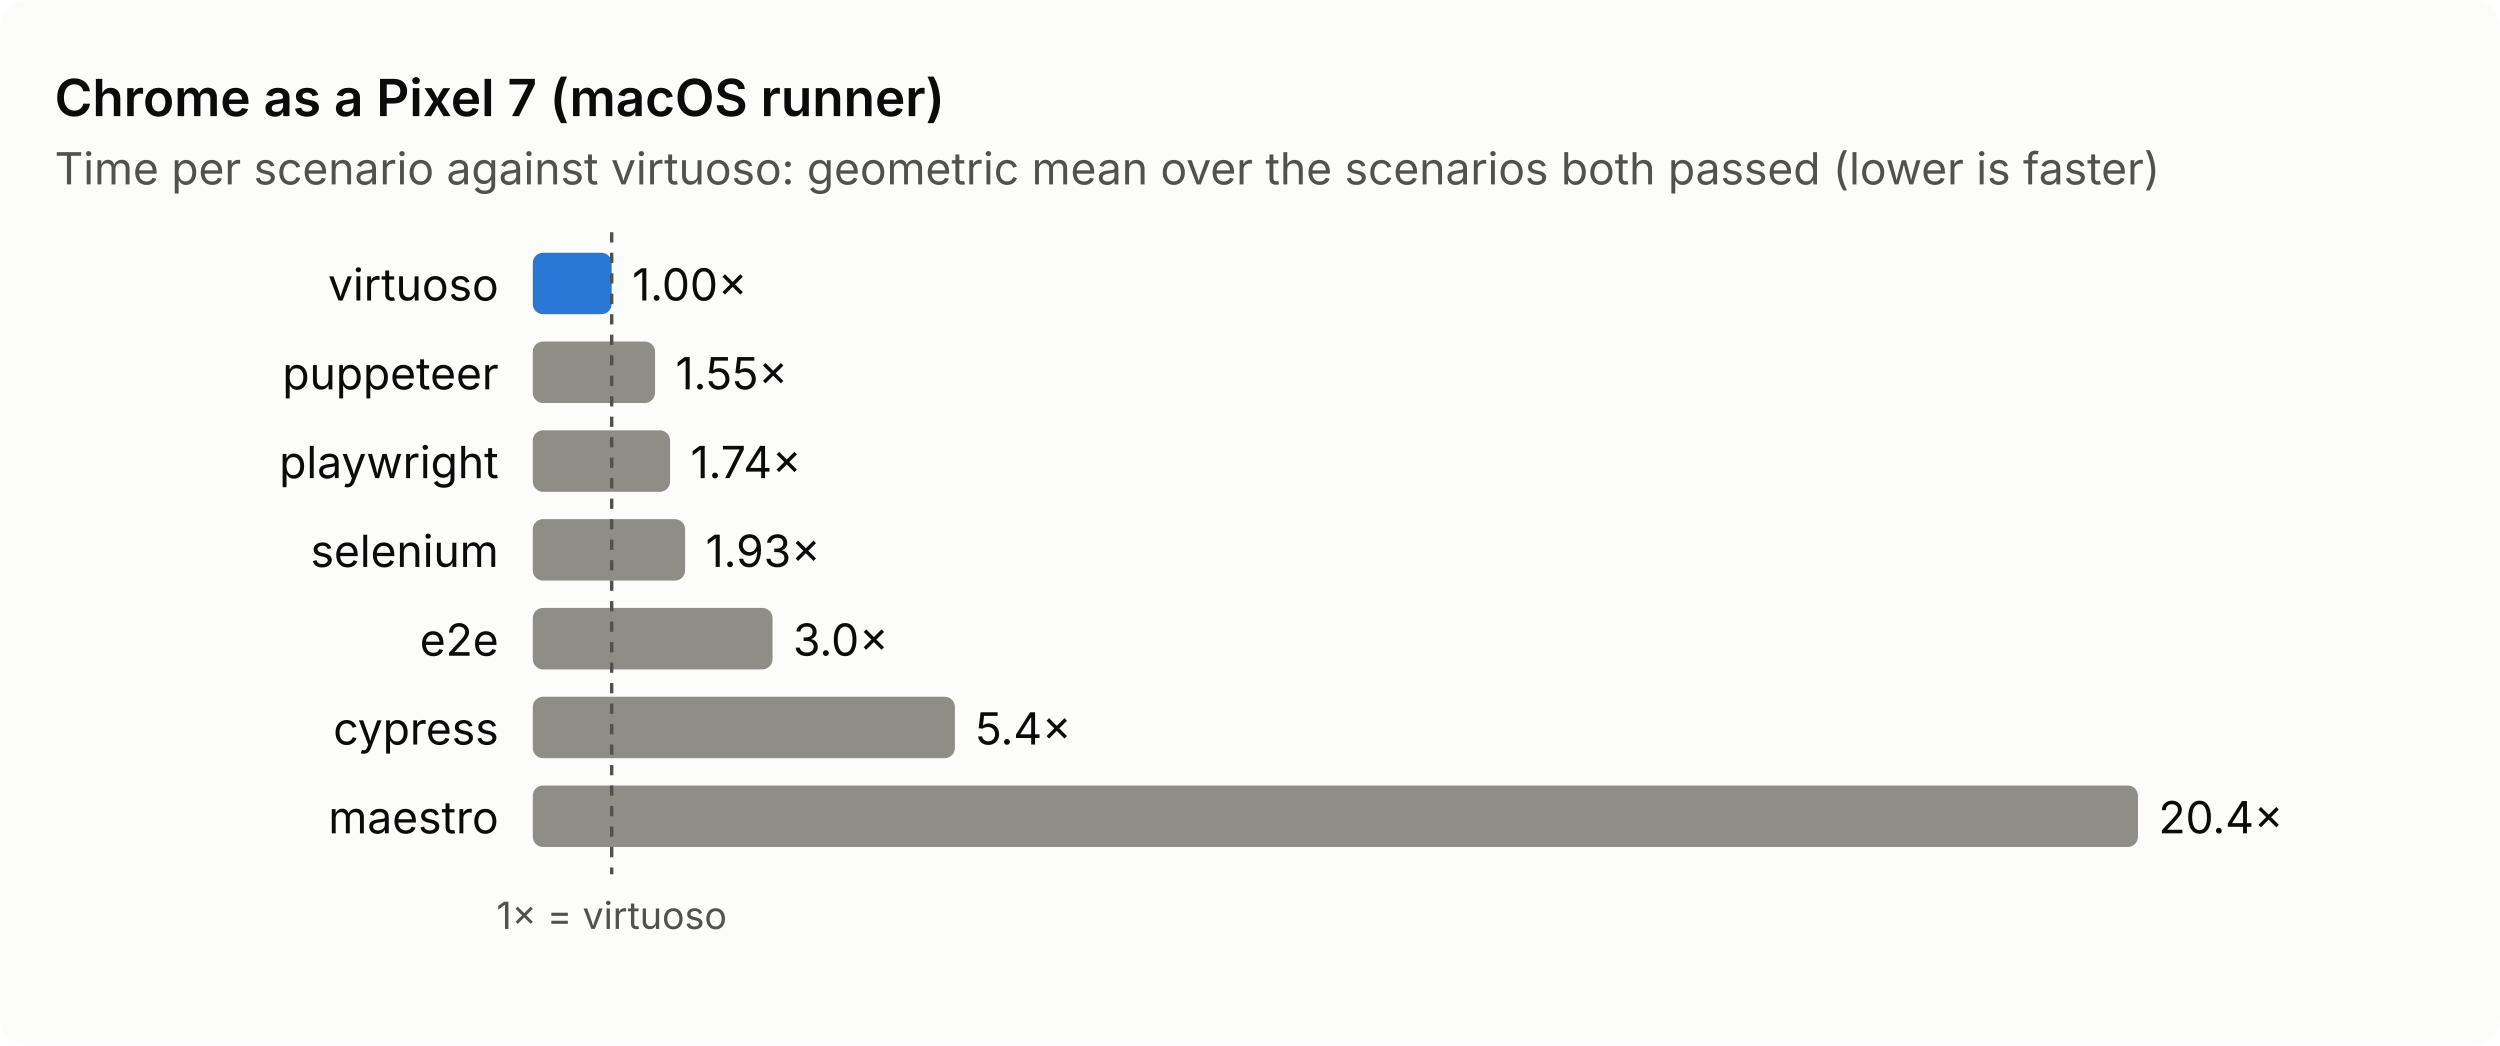
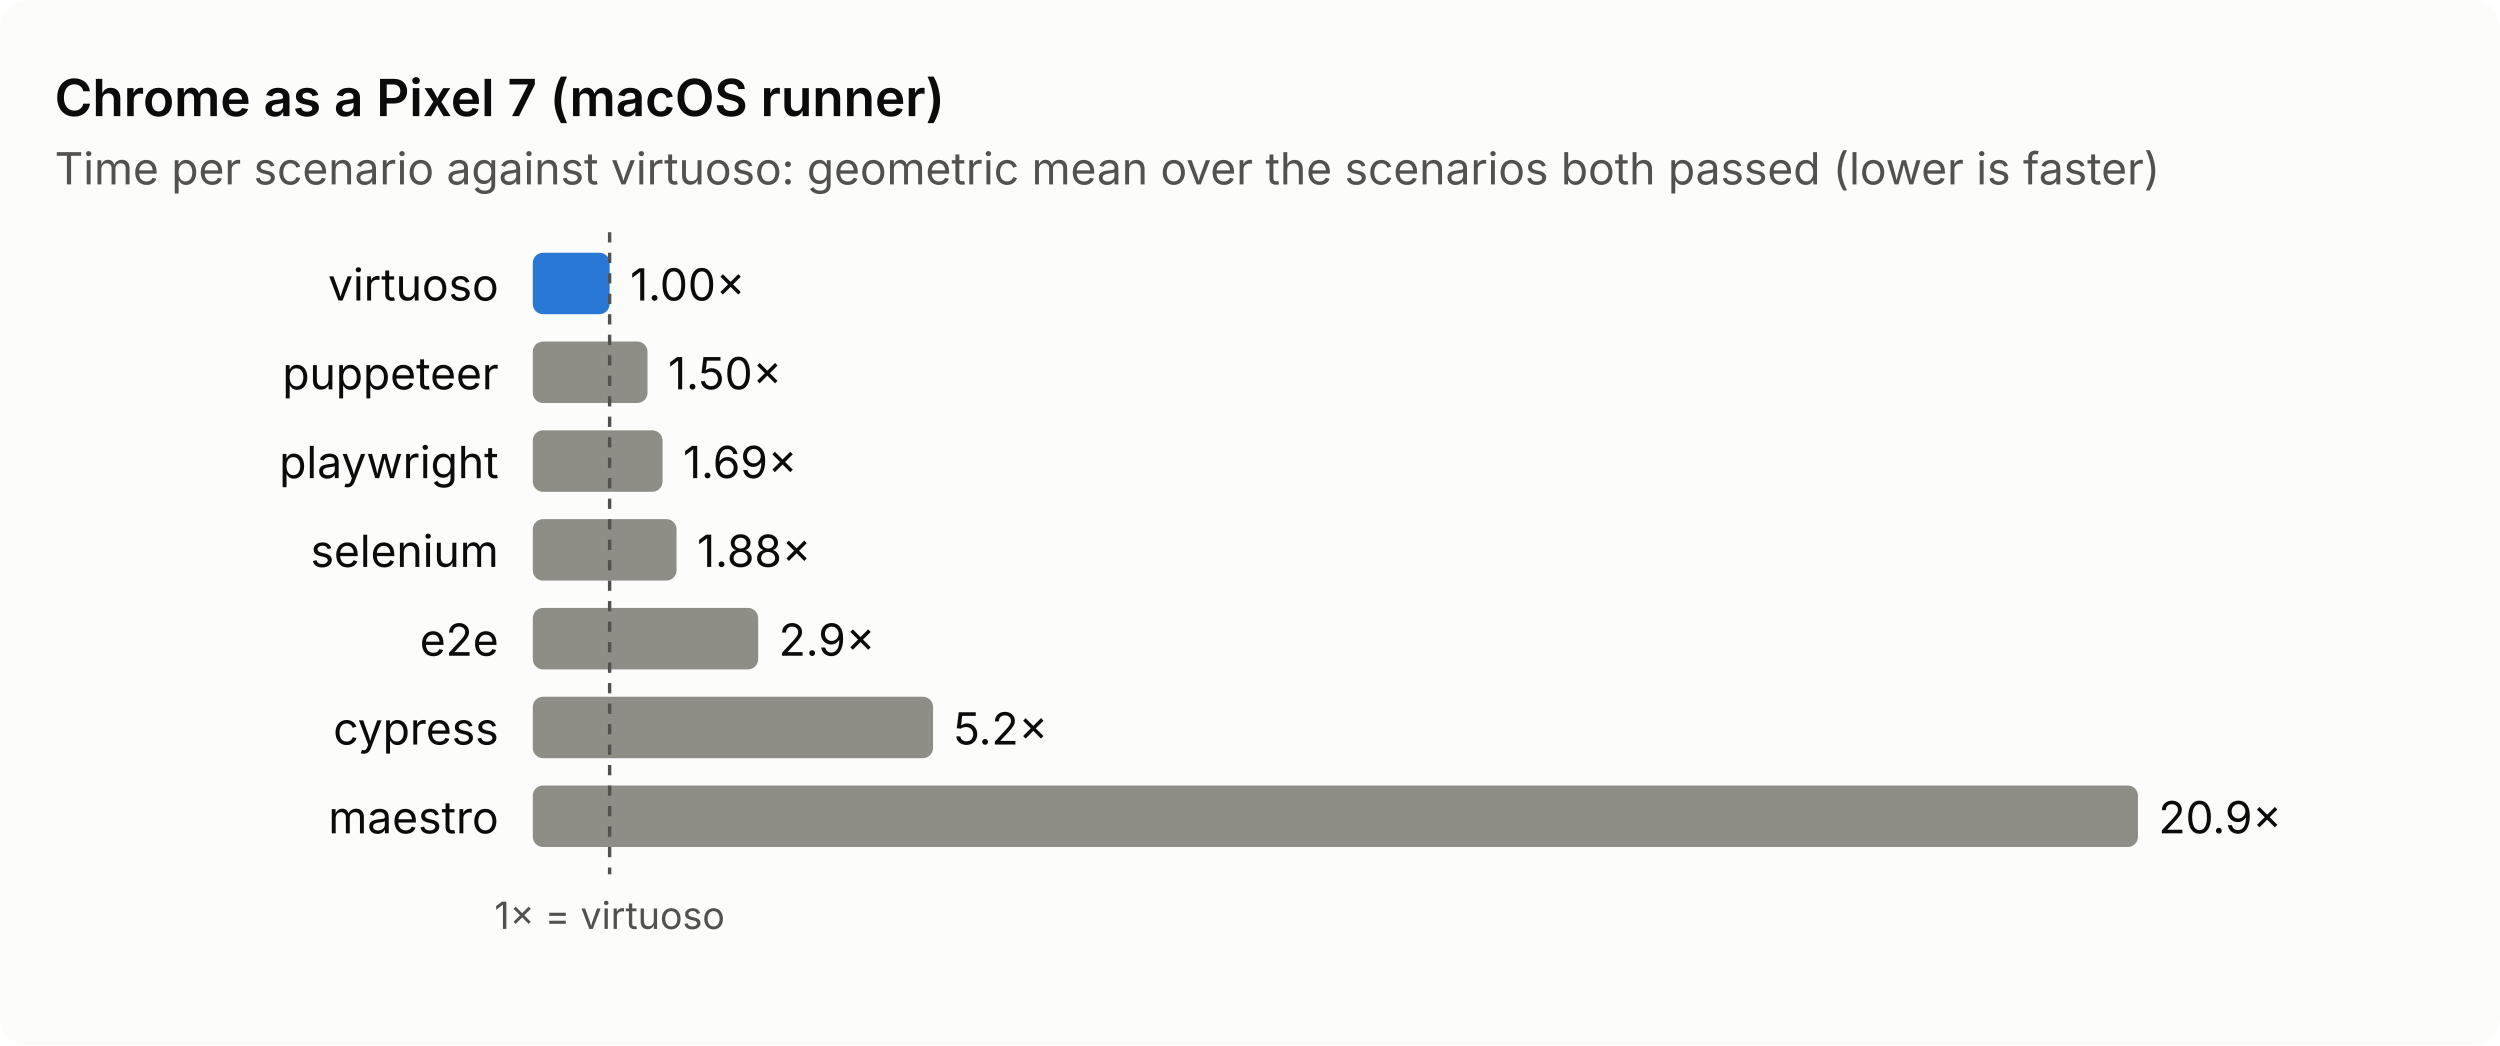
<svg xmlns="http://www.w3.org/2000/svg" viewBox="0 0 732 306" width="732" height="306" role="img" aria-label="Chrome as a Pixel 7 (macOS runner): time per scenario against virtuoso">
  <style>text{font:13px system-ui,-apple-system,'Segoe UI',sans-serif;fill:#0b0b0b}.sub,.axis{fill:#52514e}.axis{font-size:11px}.title{font-size:15px;font-weight:600}.bg{fill:#fcfcfb}.bar{fill:#8f8e86}.base{fill:#2a78d6}.ref{stroke:#52514e;stroke-dasharray:3 3}@media (prefers-color-scheme: dark){.bg{fill:#1a1a19}text{fill:#f0efec}.sub,.axis{fill:#c3c2b7}.base{fill:#3987e5}.ref{stroke:#c3c2b7}}</style>
  <rect class="bg" width="732" height="306" rx="8" />
  <text class="title" x="16" y="34.0">Chrome as a Pixel 7 (macOS runner)</text>
  <text class="sub" x="16" y="54.0">Time per scenario against virtuoso: geometric mean over the scenarios both passed (lower is faster)</text>
  <text x="146.0" y="88.0" text-anchor="end">virtuoso</text>
-   <rect class="bar base" x="156" y="74.0" width="23.1" height="18" rx="3" />
-   <text x="185.1" y="88.0">1.00×</text>
+   <rect class="bar base" x="156" y="74.0" width="22.5" height="18" rx="3" />
+   <text x="184.5" y="88.0">1.00×</text>
  <text x="146.0" y="114.0" text-anchor="end">puppeteer</text>
-   <rect class="bar" x="156" y="100.0" width="35.8" height="18" rx="3" />
-   <text x="197.8" y="114.0">1.55×</text>
+   <rect class="bar" x="156" y="100.0" width="33.6" height="18" rx="3" />
+   <text x="195.6" y="114.0">1.50×</text>
  <text x="146.0" y="140.0" text-anchor="end">playwright</text>
-   <rect class="bar" x="156" y="126.0" width="40.2" height="18" rx="3" />
-   <text x="202.2" y="140.0">1.74×</text>
+   <rect class="bar" x="156" y="126.0" width="38.0" height="18" rx="3" />
+   <text x="200.0" y="140.0">1.69×</text>
  <text x="146.0" y="166.0" text-anchor="end">selenium</text>
-   <rect class="bar" x="156" y="152.0" width="44.6" height="18" rx="3" />
-   <text x="206.6" y="166.0">1.93×</text>
+   <rect class="bar" x="156" y="152.0" width="42.1" height="18" rx="3" />
+   <text x="204.1" y="166.0">1.88×</text>
  <text x="146.0" y="192.0" text-anchor="end">e2e</text>
-   <rect class="bar" x="156" y="178.0" width="70.2" height="18" rx="3" />
-   <text x="232.2" y="192.0">3.0×</text>
+   <rect class="bar" x="156" y="178.0" width="66.0" height="18" rx="3" />
+   <text x="228.0" y="192.0">2.9×</text>
  <text x="146.0" y="218.0" text-anchor="end">cypress</text>
-   <rect class="bar" x="156" y="204.0" width="123.6" height="18" rx="3" />
-   <text x="285.6" y="218.0">5.4×</text>
+   <rect class="bar" x="156" y="204.0" width="117.2" height="18" rx="3" />
+   <text x="279.2" y="218.0">5.2×</text>
  <text x="146.0" y="244.0" text-anchor="end">maestro</text>
  <rect class="bar" x="156" y="230.0" width="470.0" height="18" rx="3" />
-   <text x="632.0" y="244.0">20.4×</text>
-   <line class="ref" x1="179.1" y1="68.0" x2="179.1" y2="256.0" />
-   <text class="axis" x="179.1" y="272.0" text-anchor="middle">1× = virtuoso</text>
+   <text x="632.0" y="244.0">20.9×</text>
+   <line class="ref" x1="178.5" y1="68.0" x2="178.5" y2="256.0" />
+   <text class="axis" x="178.5" y="272.0" text-anchor="middle">1× = virtuoso</text>
</svg>
